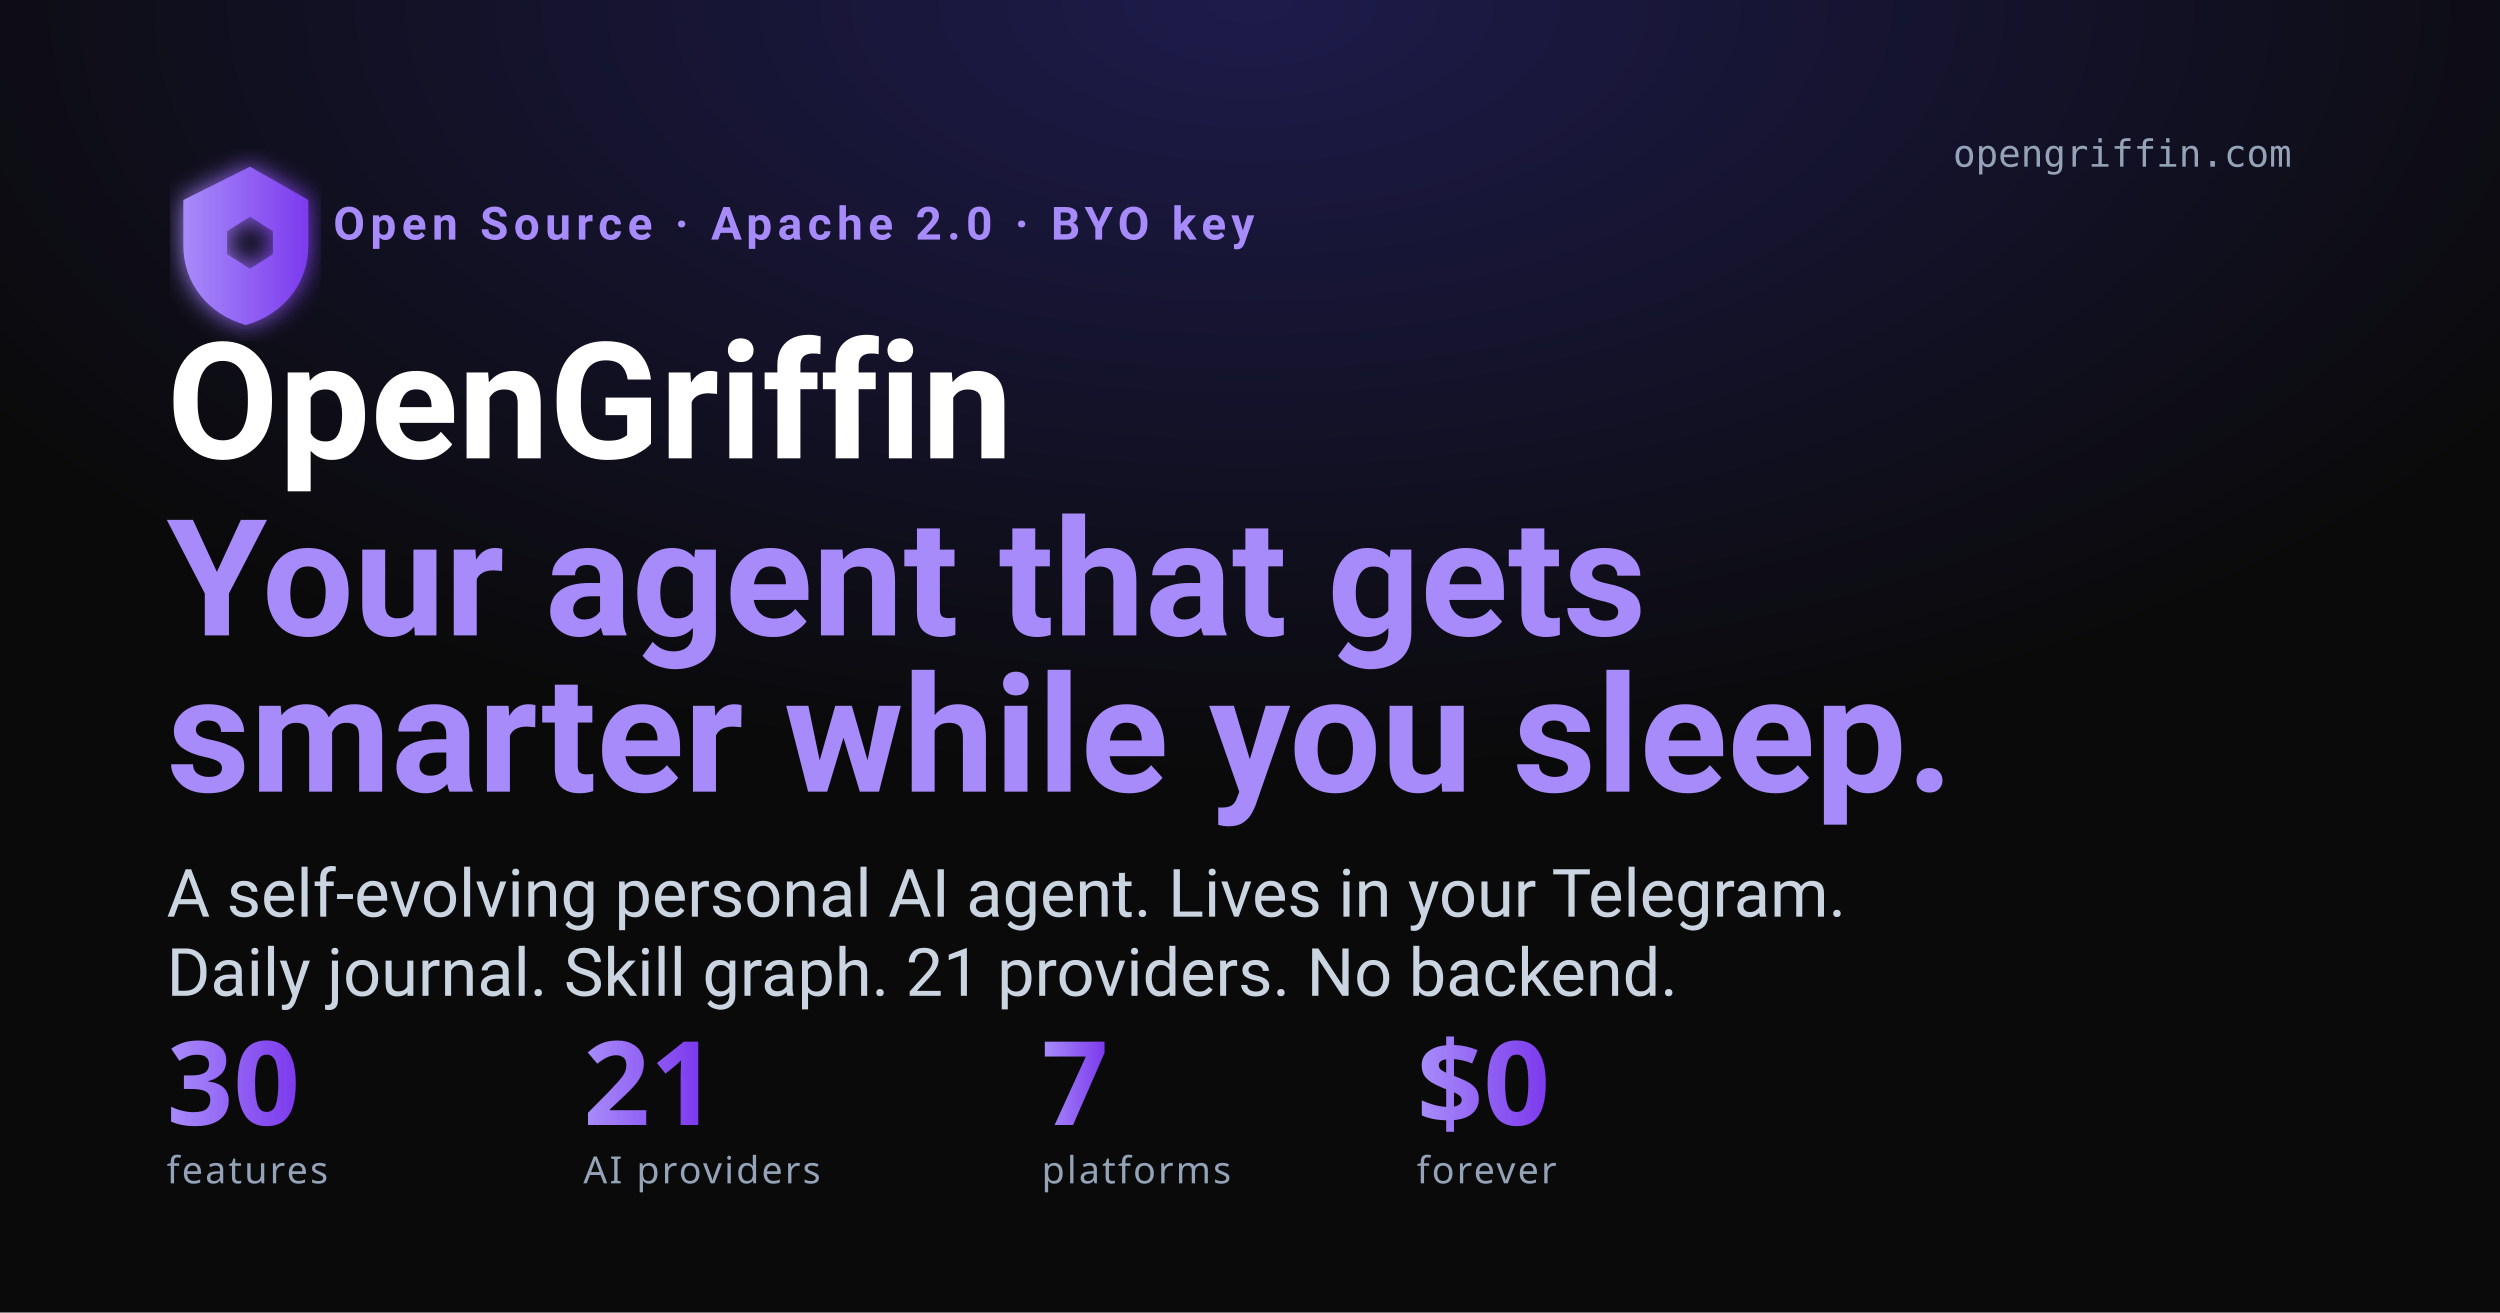
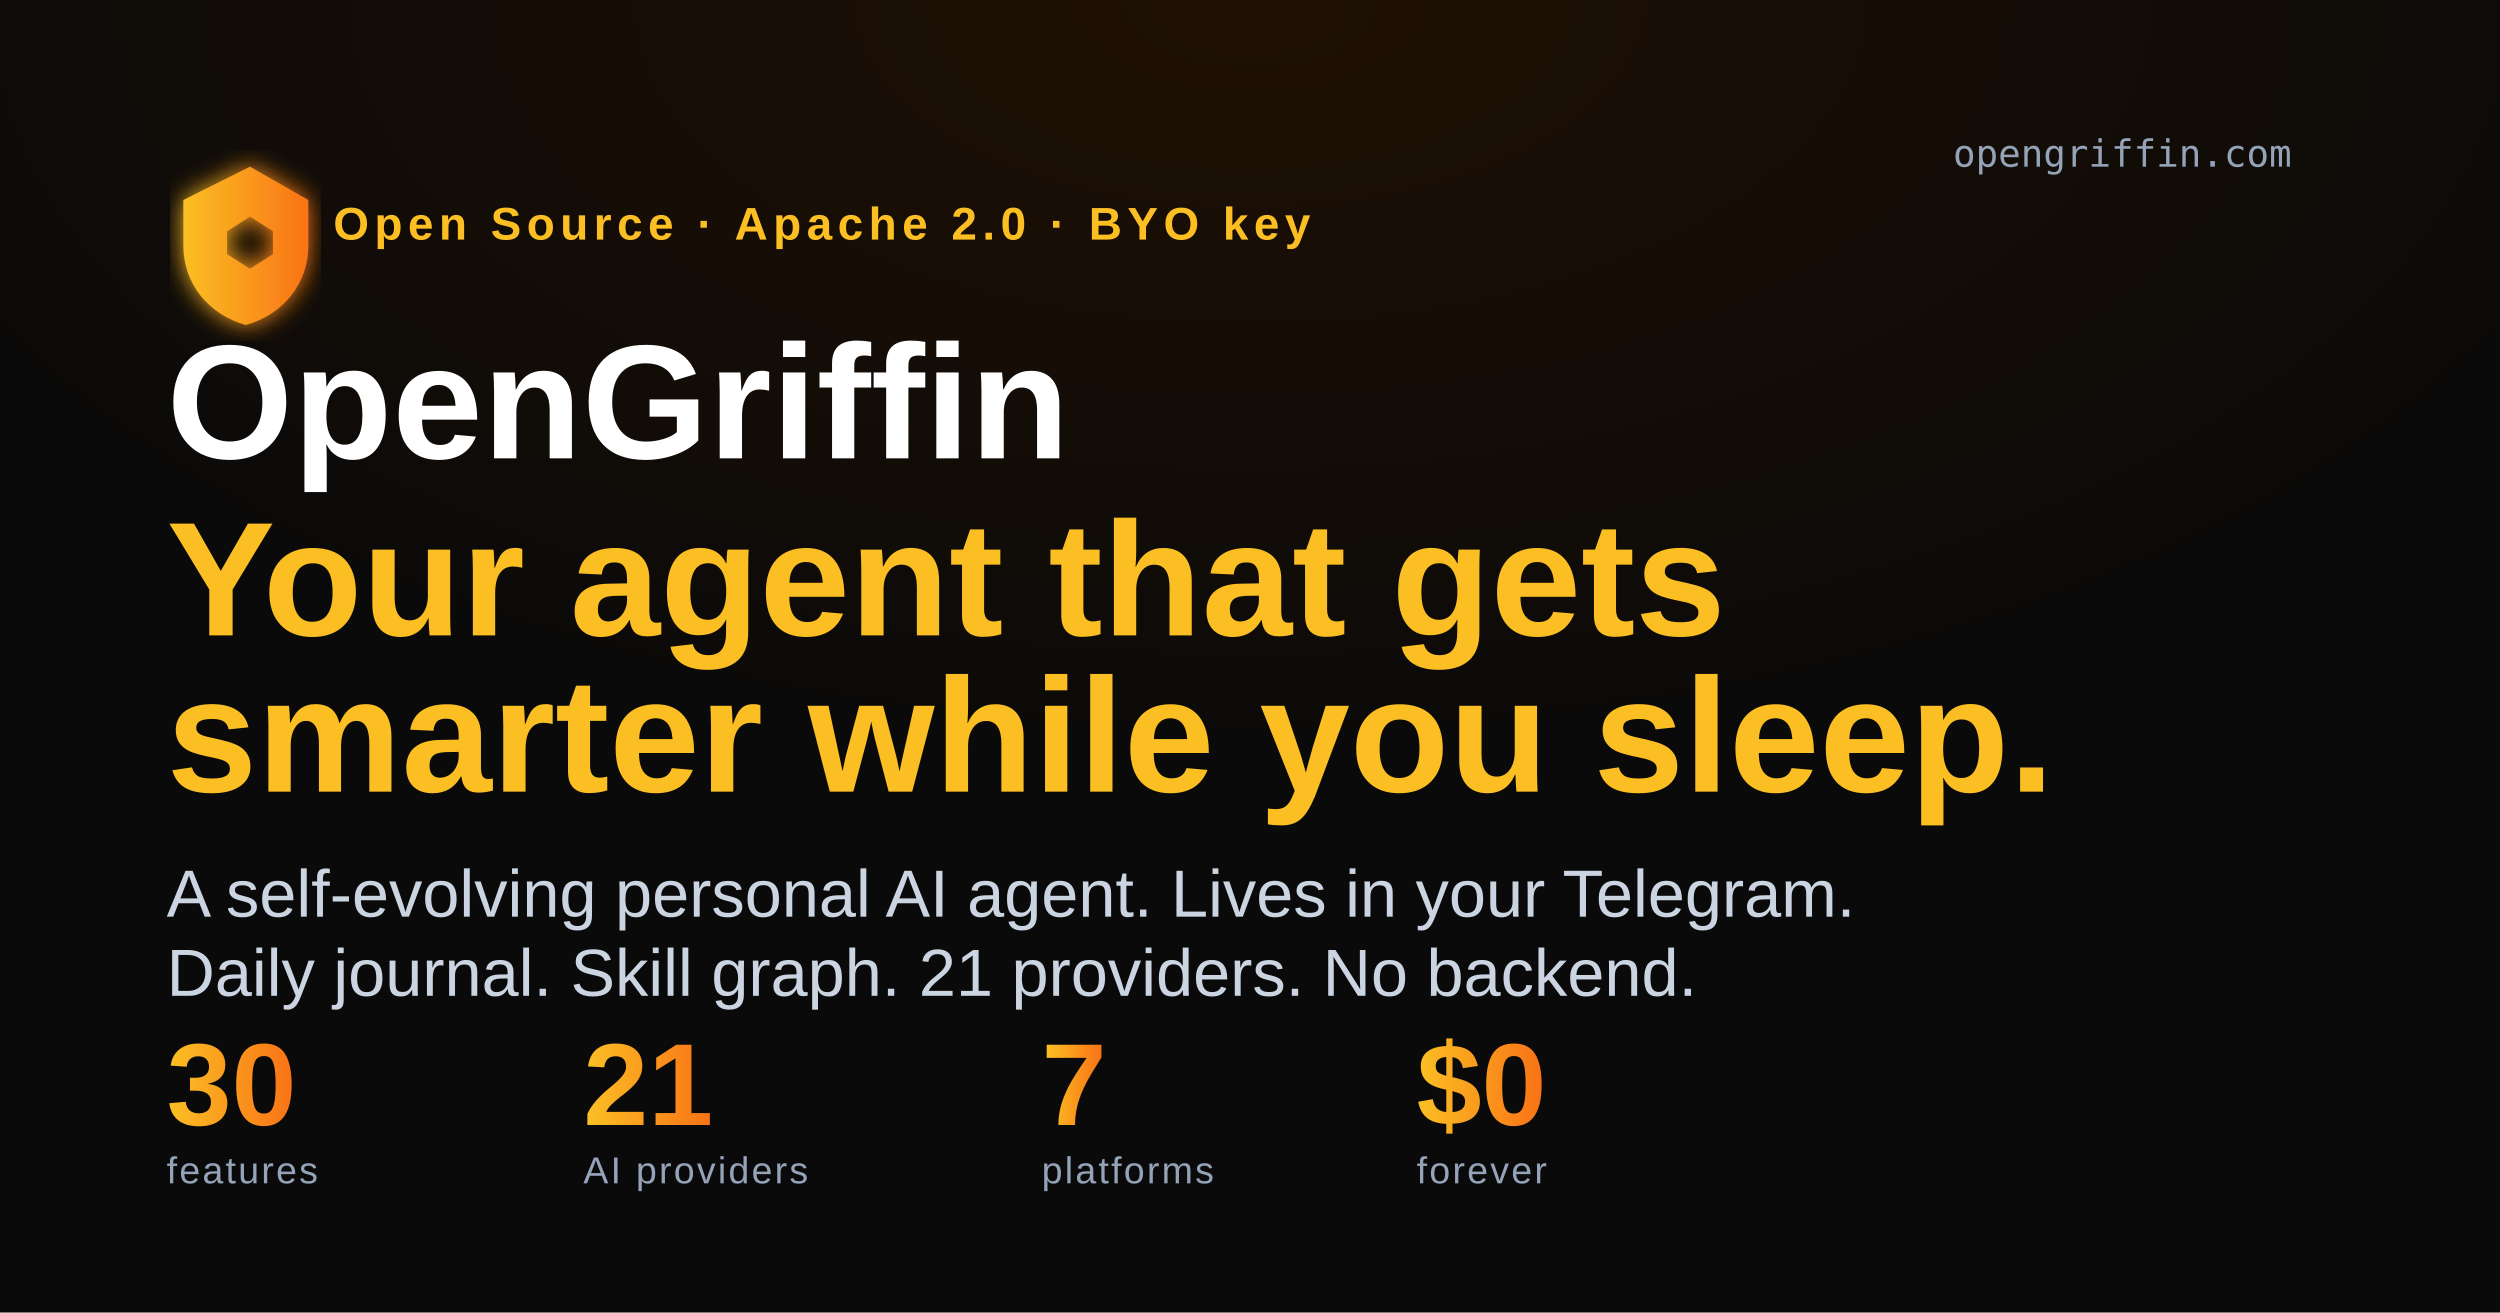
<svg xmlns="http://www.w3.org/2000/svg" width="1200" height="630" viewBox="0 0 1200 630">
  <defs>
    <radialGradient id="bg" cx="0.5" cy="0.0" r="1.0">
-       <stop offset="0%" stop-color="#1e1b4b" />
+       <stop offset="0%" stop-color="#1f1003" />
      <stop offset="60%" stop-color="#0a0a0a" />
    </radialGradient>
    <linearGradient id="accent" x1="0" y1="0" x2="1" y2="0">
-       <stop offset="0%" stop-color="#a78bfa" />
-       <stop offset="100%" stop-color="#7c3aed" />
+       <stop offset="0%" stop-color="#fbbf24" />
+       <stop offset="100%" stop-color="#f97316" />
    </linearGradient>
    <filter id="glow">
      <feGaussianBlur stdDeviation="6" result="blur" />
      <feMerge>
        <feMergeNode in="blur" />
        <feMergeNode in="SourceGraphic" />
      </feMerge>
    </filter>
    <style>
-       .ti  { font: 700 78px ui-sans-serif, system-ui, -apple-system, "Segoe UI", Roboto, sans-serif; fill: #ffffff; }
-       .sub { font: 400 32px ui-sans-serif, system-ui, -apple-system, "Segoe UI", Roboto, sans-serif; fill: #cbd5e1; }
-       .meta { font: 600 22px ui-sans-serif, system-ui, -apple-system, "Segoe UI", Roboto, sans-serif; fill: #a78bfa; letter-spacing: 0.12em; text-transform: uppercase; }
-       .tag { font: 500 18px ui-monospace, SFMono-Regular, Menlo, monospace; fill: #94a3b8; }
-       .stat-num { font: 700 56px ui-sans-serif, system-ui, sans-serif; fill: url(#accent); }
-       .stat-lab { font: 500 18px ui-sans-serif, system-ui, sans-serif; fill: #94a3b8; letter-spacing: 0.06em; text-transform: uppercase; }
+       .ti  { font-family: -apple-system, "Helvetica Neue", Arial, sans-serif; font-weight: 700; font-size: 78px; fill: #ffffff; }
+       .sub { font-family: -apple-system, "Helvetica Neue", Arial, sans-serif; font-weight: 400; font-size: 32px; fill: #cbd5e1; }
+       .meta { font-family: -apple-system, "Helvetica Neue", Arial, sans-serif; font-weight: 600; font-size: 22px; fill: #fbbf24; letter-spacing: 0.12em; text-transform: uppercase; }
+       .tag { font-family: "SF Mono", Menlo, monospace; font-weight: 500; font-size: 18px; fill: #94a3b8; }
+       .stat-num { font-family: -apple-system, "Helvetica Neue", Arial, sans-serif; font-weight: 700; font-size: 56px; fill: url(#accent); }
+       .stat-lab { font-family: -apple-system, "Helvetica Neue", Arial, sans-serif; font-weight: 500; font-size: 18px; fill: #94a3b8; letter-spacing: 0.06em; text-transform: uppercase; }
    </style>
  </defs>
  <rect width="1200" height="630" fill="url(#bg)" />
  <g transform="translate(80,80)" filter="url(#glow)">
    <path d="M40 0 L8 16 v22 c0 18 12 33 30 38 18-5 30-20 30-38 V16 Z M40 24 l11 7 v11 l-11 7 -11-7 V31 Z" fill="url(#accent)" />
  </g>
  <text class="meta" x="160" y="115">Open Source · Apache 2.0 · BYO key</text>
  <text class="ti" x="80" y="220">OpenGriffin</text>
-   <text class="ti" x="80" y="305" style="font-weight:600; fill:#a78bfa">Your agent that gets</text>
-   <text class="ti" x="80" y="380" style="font-weight:600; fill:#a78bfa">smarter while you sleep.</text>
+   <text class="ti" x="80" y="305" style="font-weight:600; fill:#fbbf24">Your agent that gets</text>
+   <text class="ti" x="80" y="380" style="font-weight:600; fill:#fbbf24">smarter while you sleep.</text>
  <text class="sub" x="80" y="440">A self-evolving personal AI agent. Lives in your Telegram.</text>
  <text class="sub" x="80" y="478">Daily journal. Skill graph. 21 providers. No backend.</text>
  <g transform="translate(80,540)">
    <text class="stat-num" x="0" y="0">30</text>
    <text class="stat-lab" x="0" y="28">features</text>
    <text class="stat-num" x="200" y="0">21</text>
    <text class="stat-lab" x="200" y="28">AI providers</text>
    <text class="stat-num" x="420" y="0">7</text>
    <text class="stat-lab" x="420" y="28">platforms</text>
    <text class="stat-num" x="600" y="0">$0</text>
    <text class="stat-lab" x="600" y="28">forever</text>
  </g>
  <text class="tag" x="1100" y="80" text-anchor="end">opengriffin.com</text>
</svg>
